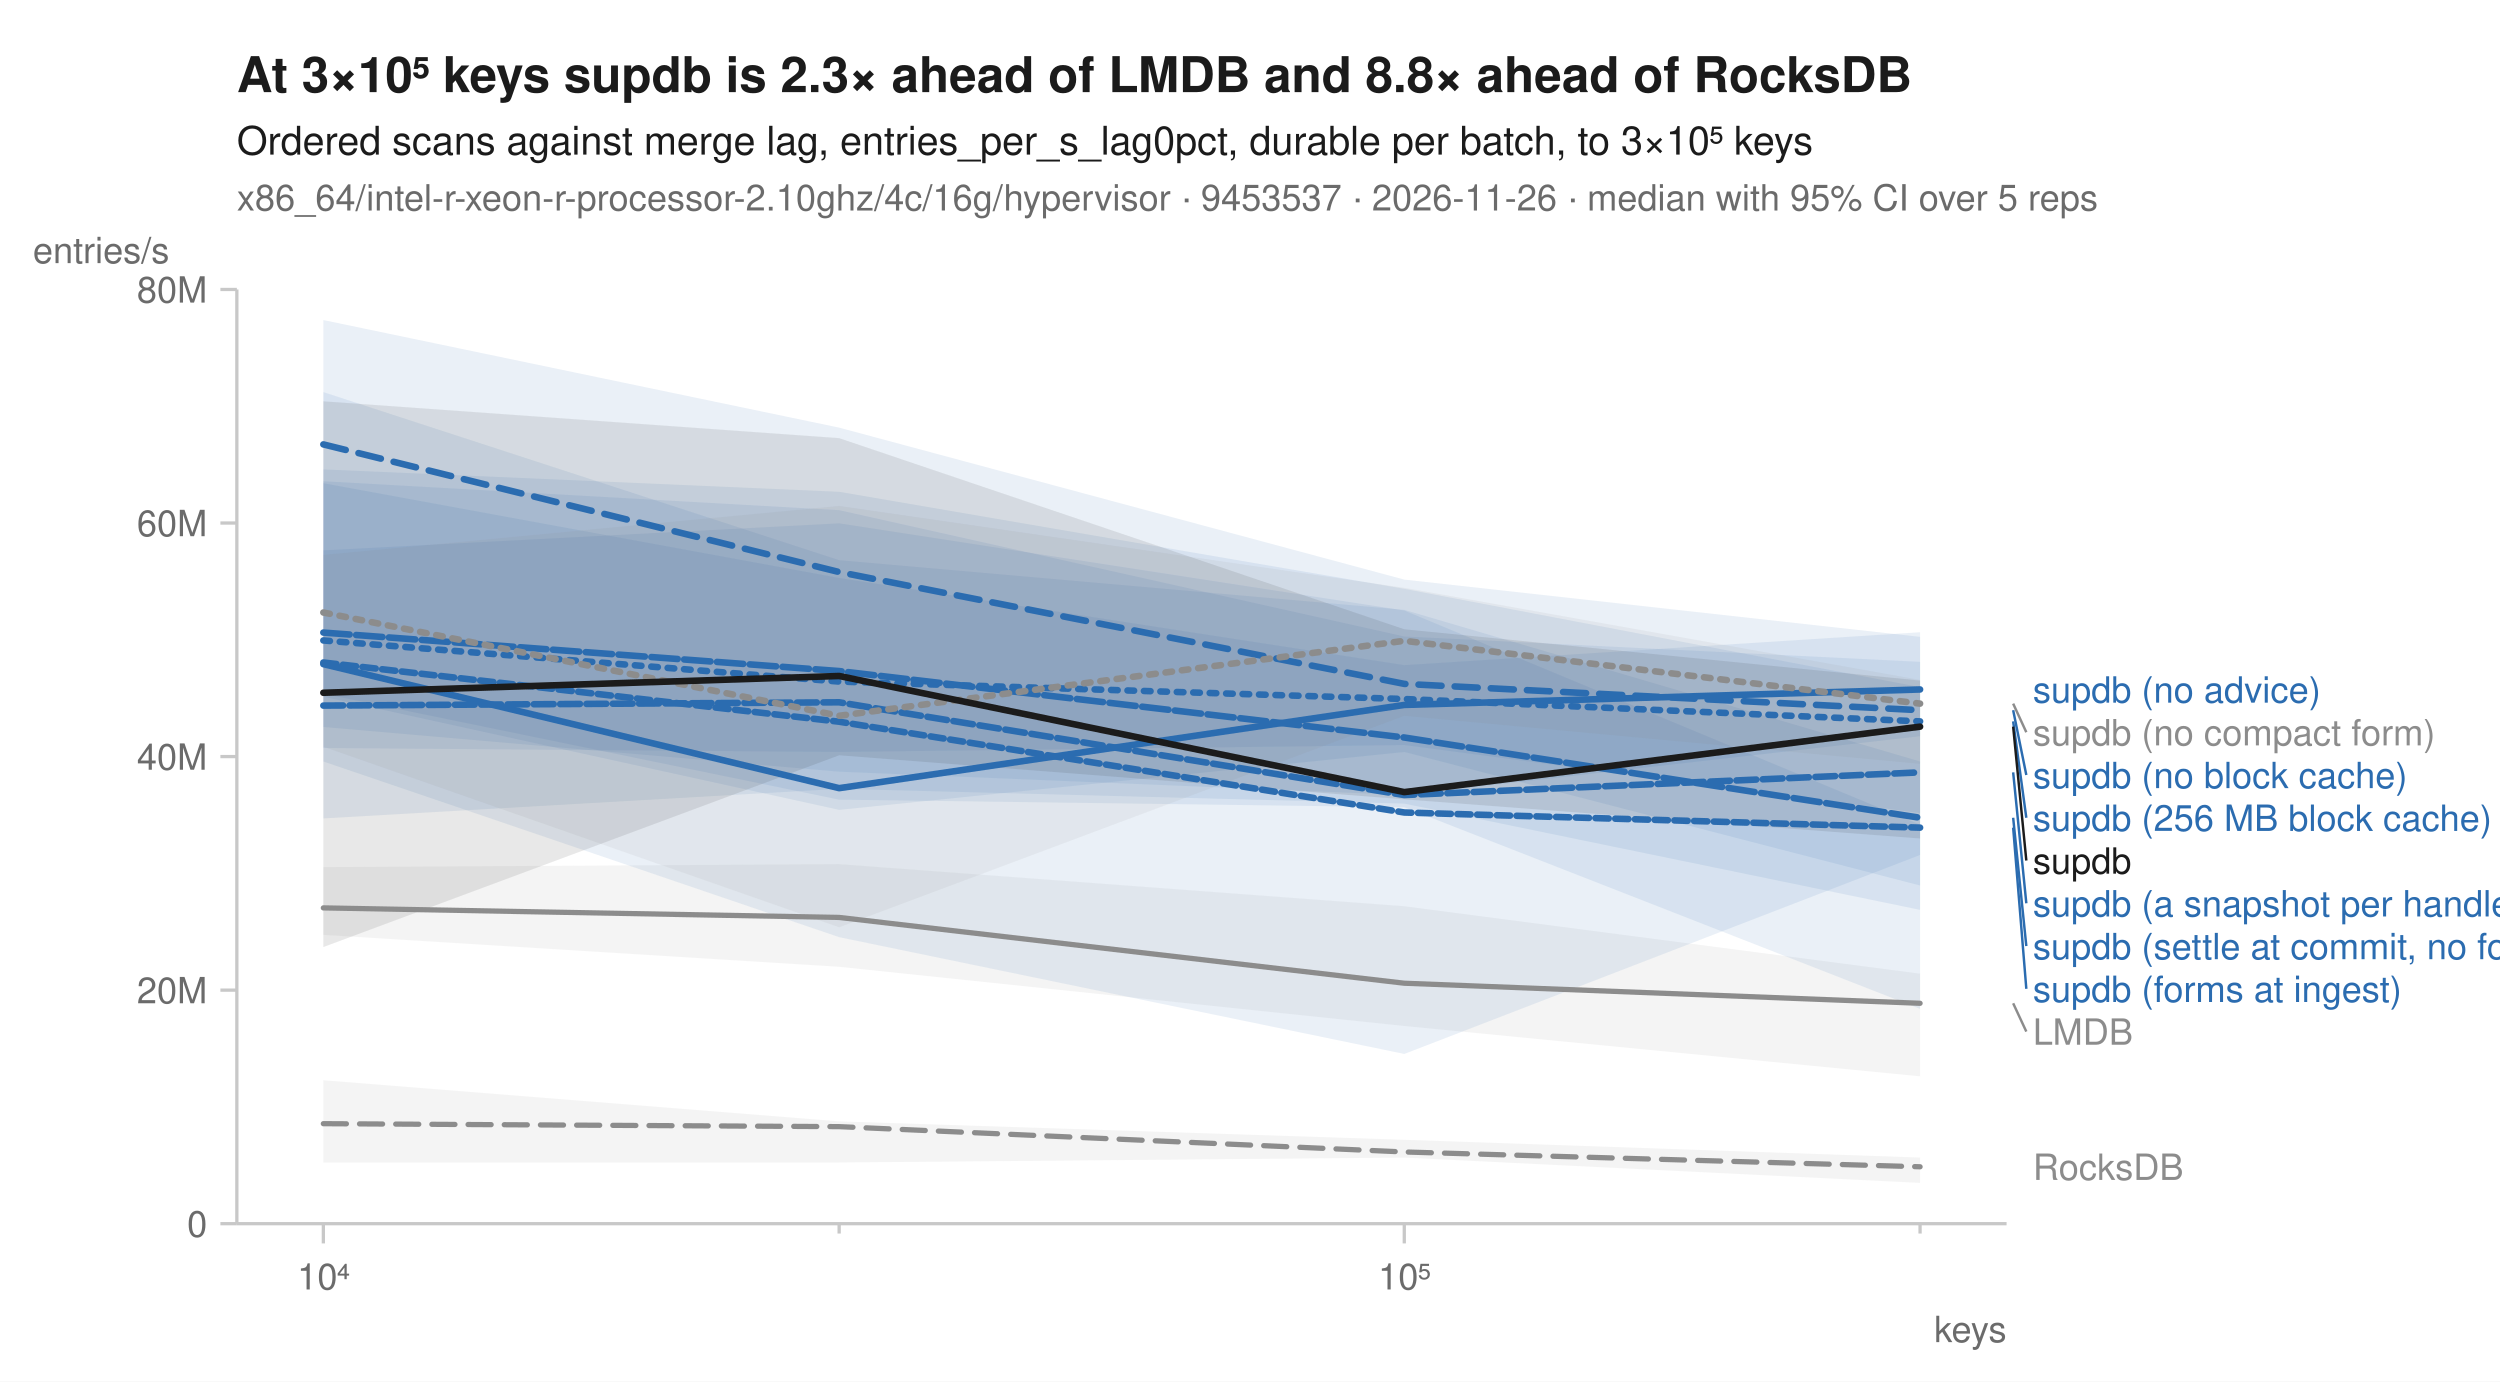
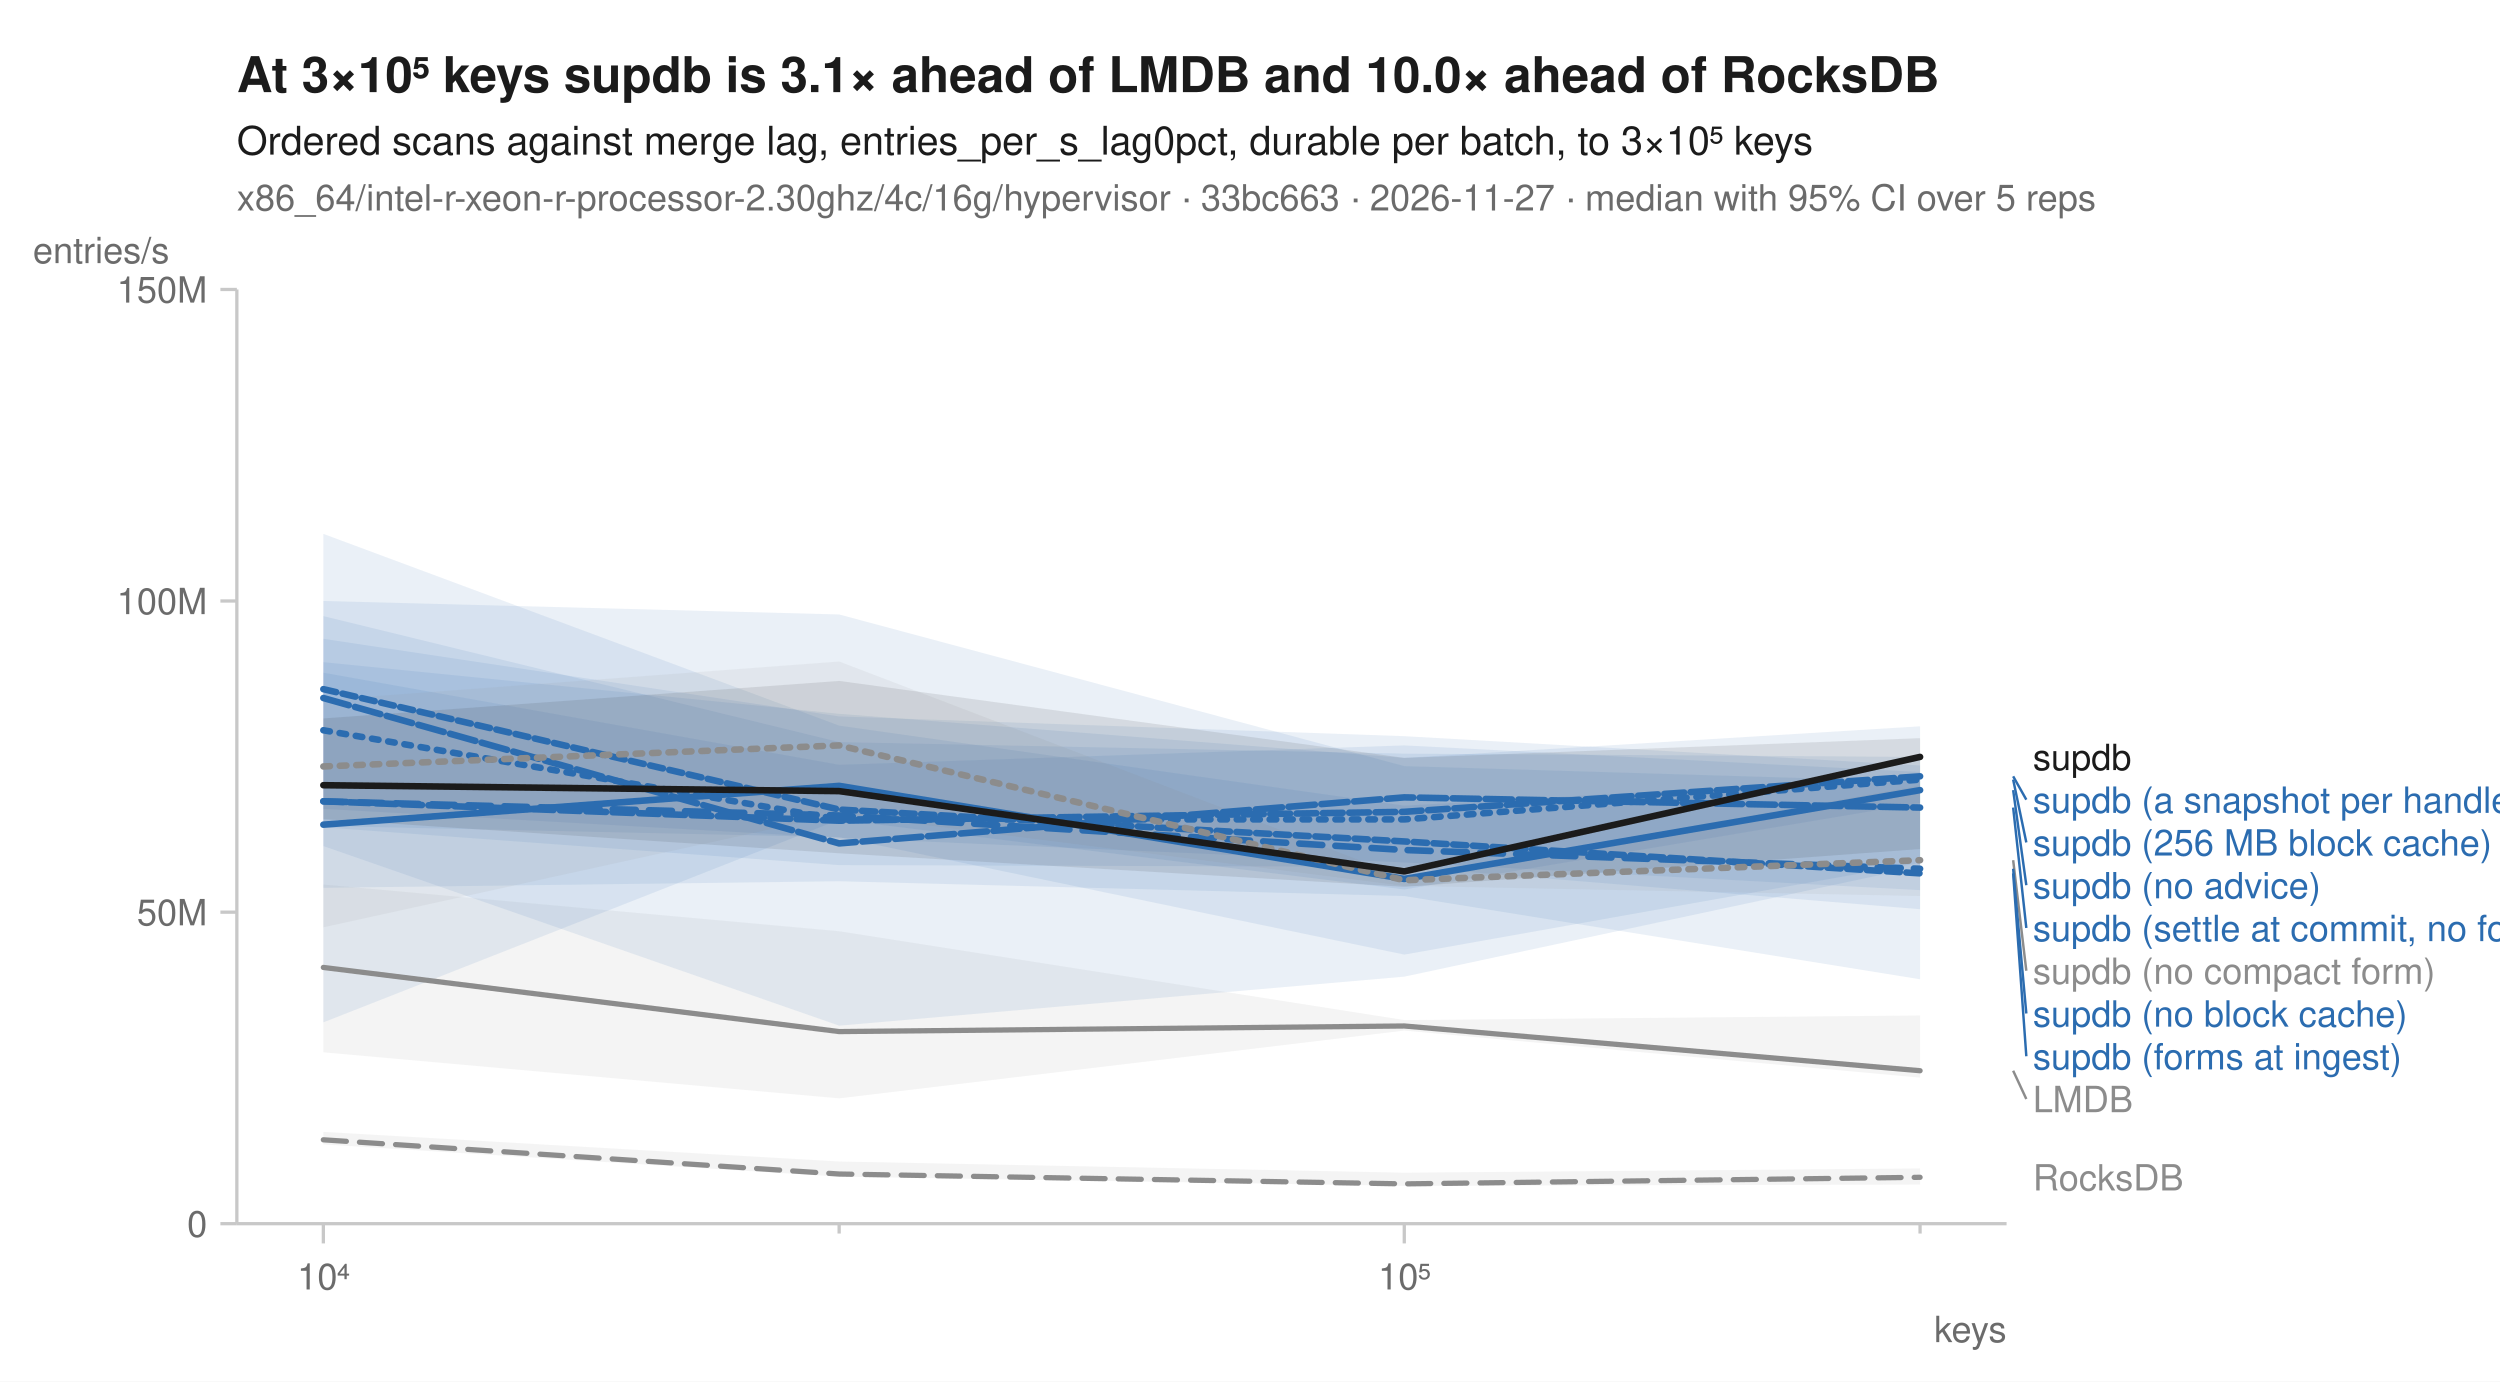
<svg xmlns="http://www.w3.org/2000/svg" width="760" height="420" viewBox="0 0 760 420" font-family="-apple-system, BlinkMacSystemFont, 'Segoe UI', Helvetica, Arial, sans-serif" fill="#1b1b1b">
  <rect width="760" height="420" fill="white" />
-   <text x="72" y="28" font-size="15" font-weight="600">At 3×10⁵ keys supdb is 2.3× ahead of LMDB and 8.8× ahead of RocksDB</text>
+   <text x="72" y="28" font-size="15" font-weight="600">At 3×10⁵ keys supdb is 3.1× ahead of LMDB and 10.0× ahead of RocksDB</text>
  <text x="72" y="47" font-size="12">Ordered scans against merge lag, entries_per_s_lag0pct, durable per batch, to 3×10⁵ keys</text>
-   <text x="72" y="64" font-size="11" fill="#6b6b6b">x86_64/intel-r-xeon-r-processor-2.10ghz/4c/16g/hypervisor · 9453537 · 2026-11-26 · median with 95% CI over 5 reps</text>
+   <text x="72" y="64" font-size="11" fill="#6b6b6b">x86_64/intel-r-xeon-r-processor-2.30ghz/4c/16g/hypervisor · 33bc663 · 2026-11-27 · median with 95% CI over 5 reps</text>
  <line x1="72" y1="372" x2="610" y2="372" stroke="#c8c8c8" stroke-width="1" />
  <line x1="72" y1="88" x2="72" y2="372" stroke="#c8c8c8" stroke-width="1" />
  <line x1="98.3" y1="372" x2="98.3" y2="378" stroke="#c8c8c8" stroke-width="1" />
  <text x="98.3" y="392" font-size="11" text-anchor="middle" fill="#6b6b6b">10⁴</text>
  <line x1="255.1" y1="372" x2="255.1" y2="375" stroke="#c8c8c8" stroke-width="1" />
  <line x1="426.9" y1="372" x2="426.9" y2="378" stroke="#c8c8c8" stroke-width="1" />
  <text x="426.9" y="392" font-size="11" text-anchor="middle" fill="#6b6b6b">10⁵</text>
  <line x1="583.7" y1="372" x2="583.7" y2="375" stroke="#c8c8c8" stroke-width="1" />
  <text x="610" y="408" font-size="11" text-anchor="end" fill="#6b6b6b">keys</text>
  <line x1="67" y1="372.0" x2="72" y2="372.0" stroke="#c8c8c8" stroke-width="1" />
  <text x="63" y="376.0" font-size="11" text-anchor="end" fill="#6b6b6b">0</text>
-   <line x1="67" y1="301.0" x2="72" y2="301.0" stroke="#c8c8c8" stroke-width="1" />
-   <text x="63" y="305.0" font-size="11" text-anchor="end" fill="#6b6b6b">20M</text>
-   <line x1="67" y1="230.0" x2="72" y2="230.0" stroke="#c8c8c8" stroke-width="1" />
-   <text x="63" y="234.0" font-size="11" text-anchor="end" fill="#6b6b6b">40M</text>
-   <line x1="67" y1="159.0" x2="72" y2="159.0" stroke="#c8c8c8" stroke-width="1" />
-   <text x="63" y="163.0" font-size="11" text-anchor="end" fill="#6b6b6b">60M</text>
+   <line x1="67" y1="277.3" x2="72" y2="277.3" stroke="#c8c8c8" stroke-width="1" />
+   <text x="63" y="281.3" font-size="11" text-anchor="end" fill="#6b6b6b">50M</text>
+   <line x1="67" y1="182.7" x2="72" y2="182.7" stroke="#c8c8c8" stroke-width="1" />
+   <text x="63" y="186.7" font-size="11" text-anchor="end" fill="#6b6b6b">100M</text>
  <line x1="67" y1="88.0" x2="72" y2="88.0" stroke="#c8c8c8" stroke-width="1" />
-   <text x="63" y="92.0" font-size="11" text-anchor="end" fill="#6b6b6b">80M</text>
+   <text x="63" y="92.0" font-size="11" text-anchor="end" fill="#6b6b6b">150M</text>
  <text x="10" y="80" font-size="11" text-anchor="start" fill="#6b6b6b">entries/s</text>
-   <path d="M98.3,328.4 L255.1,340.9 L426.9,346.5 L583.7,351.9 L583.7,359.6 L426.9,351.9 L255.1,353.4 L98.3,353.4 Z" fill="#8c8c8c" fill-opacity="0.10" />
-   <path d="M98.3,263.6 L255.1,262.7 L426.9,275.5 L583.7,296.0 L583.7,327.2 L426.9,311.9 L255.1,293.9 L98.3,284.2 Z" fill="#8c8c8c" fill-opacity="0.10" />
-   <path d="M98.3,146.9 L255.1,175.7 L426.9,202.2 L583.7,192.2 L583.7,247.2 L426.9,226.5 L255.1,228.6 L98.3,227.4 Z" fill="#2b6cb0" fill-opacity="0.10" />
-   <path d="M98.3,97.3 L255.1,130.0 L426.9,176.2 L583.7,193.6 L583.7,223.8 L426.9,241.7 L255.1,234.6 L98.3,221.0 Z" fill="#2b6cb0" fill-opacity="0.10" />
-   <path d="M98.3,142.7 L255.1,149.5 L426.9,179.0 L583.7,208.9 L583.7,269.2 L426.9,228.6 L255.1,246.2 L98.3,211.8 Z" fill="#2b6cb0" fill-opacity="0.10" />
-   <path d="M98.3,146.3 L255.1,155.1 L426.9,193.5 L583.7,201.2 L583.7,276.6 L426.9,244.3 L255.1,239.8 L98.3,248.8 Z" fill="#2b6cb0" fill-opacity="0.10" />
-   <path d="M98.3,119.2 L255.1,170.3 L426.9,185.4 L583.7,231.5 L583.7,306.7 L426.9,245.4 L255.1,243.1 L98.3,210.9 Z" fill="#2b6cb0" fill-opacity="0.10" />
-   <path d="M98.3,167.3 L255.1,159.1 L426.9,185.6 L583.7,250.7 L583.7,259.9 L426.9,320.4 L255.1,284.9 L98.3,231.5 Z" fill="#2b6cb0" fill-opacity="0.10" />
-   <path d="M98.3,168.7 L255.1,153.8 L426.9,178.7 L583.7,206.7 L583.7,232.2 L426.9,217.6 L255.1,281.9 L98.3,227.0 Z" fill="#8c8c8c" fill-opacity="0.10" />
-   <path d="M98.3,122.0 L255.1,133.2 L426.9,191.3 L583.7,206.9 L583.7,254.9 L426.9,243.0 L255.1,229.6 L98.3,287.9 Z" fill="#1b1b1b" fill-opacity="0.10" />
-   <path d="M98.3,341.6 L255.1,342.5 L426.9,350.2 L583.7,354.7 " fill="none" stroke="#8c8c8c" stroke-width="1.6" stroke-linejoin="round" stroke-linecap="round" stroke-dasharray="7,4" />
-   <path d="M98.3,276.0 L255.1,278.9 L426.9,298.9 L583.7,305.0 " fill="none" stroke="#8c8c8c" stroke-width="1.6" stroke-linejoin="round" stroke-linecap="round" />
-   <path d="M98.3,194.7 L255.1,207.2 L426.9,212.5 L583.7,219.3 " fill="none" stroke="#2b6cb0" stroke-width="2" stroke-linejoin="round" stroke-linecap="round" stroke-dasharray="2,3" />
-   <path d="M98.3,135.1 L255.1,173.9 L426.9,207.9 L583.7,215.9 " fill="none" stroke="#2b6cb0" stroke-width="2" stroke-linejoin="round" stroke-linecap="round" stroke-dasharray="7,4" />
-   <path d="M98.3,201.9 L255.1,239.6 L426.9,214.3 L583.7,209.6 " fill="none" stroke="#2b6cb0" stroke-width="2" stroke-linejoin="round" stroke-linecap="round" />
-   <path d="M98.3,214.5 L255.1,213.5 L426.9,241.7 L583.7,234.8 " fill="none" stroke="#2b6cb0" stroke-width="2" stroke-linejoin="round" stroke-linecap="round" stroke-dasharray="6,2" />
-   <path d="M98.3,192.3 L255.1,204.0 L426.9,224.2 L583.7,248.6 " fill="none" stroke="#2b6cb0" stroke-width="2" stroke-linejoin="round" stroke-linecap="round" stroke-dasharray="8,2" />
-   <path d="M98.3,201.4 L255.1,219.4 L426.9,247.0 L583.7,251.6 " fill="none" stroke="#2b6cb0" stroke-width="2" stroke-linejoin="round" stroke-linecap="round" stroke-dasharray="4,2" />
-   <path d="M98.3,186.2 L255.1,217.6 L426.9,194.8 L583.7,213.9 " fill="none" stroke="#8c8c8c" stroke-width="2" stroke-linejoin="round" stroke-linecap="round" stroke-dasharray="2,3" />
-   <path d="M98.3,210.6 L255.1,205.5 L426.9,240.8 L583.7,220.9 " fill="none" stroke="#1b1b1b" stroke-width="2" stroke-linejoin="round" stroke-linecap="round" />
-   <text x="618.0" y="213.6" font-size="11" fill="#2b6cb0">supdb (no advice)</text>
-   <line x1="612.0" y1="213.9" x2="616.0" y2="222.6" stroke="#8c8c8c" stroke-width="0.75" />
-   <text x="618.0" y="226.6" font-size="11" fill="#8c8c8c">supdb (no compact form)</text>
-   <line x1="612.0" y1="215.9" x2="616.0" y2="235.6" stroke="#2b6cb0" stroke-width="0.75" />
-   <text x="618.0" y="239.6" font-size="11" fill="#2b6cb0">supdb (no block cache)</text>
-   <line x1="612.0" y1="219.3" x2="616.0" y2="248.6" stroke="#2b6cb0" stroke-width="0.75" />
-   <text x="618.0" y="252.6" font-size="11" fill="#2b6cb0">supdb (256 MB block cache)</text>
-   <line x1="612.0" y1="220.9" x2="616.0" y2="261.6" stroke="#1b1b1b" stroke-width="0.75" />
-   <text x="618.0" y="265.6" font-size="11" fill="#1b1b1b">supdb</text>
-   <line x1="612.0" y1="234.8" x2="616.0" y2="274.6" stroke="#2b6cb0" stroke-width="0.75" />
-   <text x="618.0" y="278.6" font-size="11" fill="#2b6cb0">supdb (a snapshot per handle)</text>
-   <line x1="612.0" y1="248.6" x2="616.0" y2="287.6" stroke="#2b6cb0" stroke-width="0.75" />
-   <text x="618.0" y="291.6" font-size="11" fill="#2b6cb0">supdb (settle at commit, no forms)</text>
-   <line x1="612.0" y1="251.6" x2="616.0" y2="300.6" stroke="#2b6cb0" stroke-width="0.75" />
-   <text x="618.0" y="304.6" font-size="11" fill="#2b6cb0">supdb (forms at ingest)</text>
-   <line x1="612.0" y1="305.0" x2="616.0" y2="313.6" stroke="#8c8c8c" stroke-width="0.75" />
-   <text x="618.0" y="317.6" font-size="11" fill="#8c8c8c">LMDB</text>
-   <text x="618.0" y="358.7" font-size="11" fill="#8c8c8c">RocksDB</text>
+   <path d="M98.3,344.1 L255.1,353.1 L426.9,356.5 L583.7,355.2 L583.7,360.1 L426.9,360.5 L255.1,357.7 L98.3,347.9 Z" fill="#8c8c8c" fill-opacity="0.10" />
+   <path d="M98.3,268.9 L255.1,283.1 L426.9,310.1 L583.7,308.7 L583.7,327.6 L426.9,313.3 L255.1,333.9 L98.3,319.9 Z" fill="#8c8c8c" fill-opacity="0.10" />
+   <path d="M98.3,204.5 L255.1,232.5 L426.9,226.6 L583.7,234.7 L583.7,297.7 L426.9,272.4 L255.1,267.9 L98.3,269.9 Z" fill="#2b6cb0" fill-opacity="0.10" />
+   <path d="M98.3,162.3 L255.1,220.6 L426.9,244.9 L583.7,236.1 L583.7,276.4 L426.9,263.5 L255.1,263.0 L98.3,251.5 Z" fill="#2b6cb0" fill-opacity="0.10" />
+   <path d="M98.3,182.7 L255.1,186.8 L426.9,232.9 L583.7,237.6 L583.7,244.1 L426.9,270.4 L255.1,249.2 L98.3,310.8 Z" fill="#2b6cb0" fill-opacity="0.10" />
+   <path d="M98.3,187.3 L255.1,225.6 L426.9,229.1 L583.7,230.1 L583.7,262.3 L426.9,290.2 L255.1,254.5 L98.3,251.1 Z" fill="#2b6cb0" fill-opacity="0.10" />
+   <path d="M98.3,201.3 L255.1,217.0 L426.9,230.4 L583.7,220.8 L583.7,263.4 L426.9,296.9 L255.1,311.8 L98.3,257.2 Z" fill="#2b6cb0" fill-opacity="0.10" />
+   <path d="M98.3,194.2 L255.1,217.8 L426.9,223.8 L583.7,232.7 L583.7,270.6 L426.9,262.2 L255.1,254.7 L98.3,245.9 Z" fill="#2b6cb0" fill-opacity="0.10" />
+   <path d="M98.3,212.8 L255.1,201.1 L426.9,266.7 L583.7,238.8 L583.7,272.4 L426.9,269.3 L255.1,247.5 L98.3,281.9 Z" fill="#8c8c8c" fill-opacity="0.10" />
+   <path d="M98.3,218.4 L255.1,207.0 L426.9,230.4 L583.7,224.4 L583.7,258.1 L426.9,269.6 L255.1,259.4 L98.3,249.0 Z" fill="#1b1b1b" fill-opacity="0.10" />
+   <path d="M98.3,346.5 L255.1,356.9 L426.9,359.9 L583.7,357.9 " fill="none" stroke="#8c8c8c" stroke-width="1.6" stroke-linejoin="round" stroke-linecap="round" stroke-dasharray="7,4" />
+   <path d="M98.3,294.1 L255.1,313.6 L426.9,311.9 L583.7,325.5 " fill="none" stroke="#8c8c8c" stroke-width="1.6" stroke-linejoin="round" stroke-linecap="round" />
+   <path d="M98.3,222.0 L255.1,249.1 L426.9,249.1 L583.7,237.0 " fill="none" stroke="#2b6cb0" stroke-width="2" stroke-linejoin="round" stroke-linecap="round" stroke-dasharray="2,3" />
+   <path d="M98.3,243.6 L255.1,247.9 L426.9,258.4 L583.7,264.1 " fill="none" stroke="#2b6cb0" stroke-width="2" stroke-linejoin="round" stroke-linecap="round" stroke-dasharray="7,4" />
+   <path d="M98.3,250.7 L255.1,238.9 L426.9,267.2 L583.7,240.2 " fill="none" stroke="#2b6cb0" stroke-width="2" stroke-linejoin="round" stroke-linecap="round" />
+   <path d="M98.3,243.6 L255.1,249.5 L426.9,246.8 L583.7,236.0 " fill="none" stroke="#2b6cb0" stroke-width="2" stroke-linejoin="round" stroke-linecap="round" stroke-dasharray="6,2" />
+   <path d="M98.3,212.2 L255.1,256.4 L426.9,242.4 L583.7,245.5 " fill="none" stroke="#2b6cb0" stroke-width="2" stroke-linejoin="round" stroke-linecap="round" stroke-dasharray="8,2" />
+   <path d="M98.3,209.5 L255.1,246.1 L426.9,255.8 L583.7,265.5 " fill="none" stroke="#2b6cb0" stroke-width="2" stroke-linejoin="round" stroke-linecap="round" stroke-dasharray="4,2" />
+   <path d="M98.3,233.0 L255.1,226.6 L426.9,267.6 L583.7,261.5 " fill="none" stroke="#8c8c8c" stroke-width="2" stroke-linejoin="round" stroke-linecap="round" stroke-dasharray="2,3" />
+   <path d="M98.3,238.7 L255.1,240.5 L426.9,264.9 L583.7,230.1 " fill="none" stroke="#1b1b1b" stroke-width="2" stroke-linejoin="round" stroke-linecap="round" />
+   <text x="618.0" y="234.1" font-size="11" fill="#1b1b1b">supdb</text>
+   <line x1="612.0" y1="236.0" x2="616.0" y2="243.1" stroke="#2b6cb0" stroke-width="0.75" />
+   <text x="618.0" y="247.1" font-size="11" fill="#2b6cb0">supdb (a snapshot per handle)</text>
+   <line x1="612.0" y1="237.0" x2="616.0" y2="256.1" stroke="#2b6cb0" stroke-width="0.75" />
+   <text x="618.0" y="260.1" font-size="11" fill="#2b6cb0">supdb (256 MB block cache)</text>
+   <line x1="612.0" y1="240.2" x2="616.0" y2="269.1" stroke="#2b6cb0" stroke-width="0.75" />
+   <text x="618.0" y="273.1" font-size="11" fill="#2b6cb0">supdb (no advice)</text>
+   <line x1="612.0" y1="245.5" x2="616.0" y2="282.1" stroke="#2b6cb0" stroke-width="0.75" />
+   <text x="618.0" y="286.1" font-size="11" fill="#2b6cb0">supdb (settle at commit, no forms)</text>
+   <line x1="612.0" y1="261.5" x2="616.0" y2="295.1" stroke="#8c8c8c" stroke-width="0.75" />
+   <text x="618.0" y="299.1" font-size="11" fill="#8c8c8c">supdb (no compact form)</text>
+   <line x1="612.0" y1="264.1" x2="616.0" y2="308.1" stroke="#2b6cb0" stroke-width="0.75" />
+   <text x="618.0" y="312.1" font-size="11" fill="#2b6cb0">supdb (no block cache)</text>
+   <line x1="612.0" y1="265.5" x2="616.0" y2="321.1" stroke="#2b6cb0" stroke-width="0.75" />
+   <text x="618.0" y="325.1" font-size="11" fill="#2b6cb0">supdb (forms at ingest)</text>
+   <line x1="612.0" y1="325.5" x2="616.0" y2="334.1" stroke="#8c8c8c" stroke-width="0.75" />
+   <text x="618.0" y="338.1" font-size="11" fill="#8c8c8c">LMDB</text>
+   <text x="618.0" y="361.9" font-size="11" fill="#8c8c8c">RocksDB</text>
</svg>
